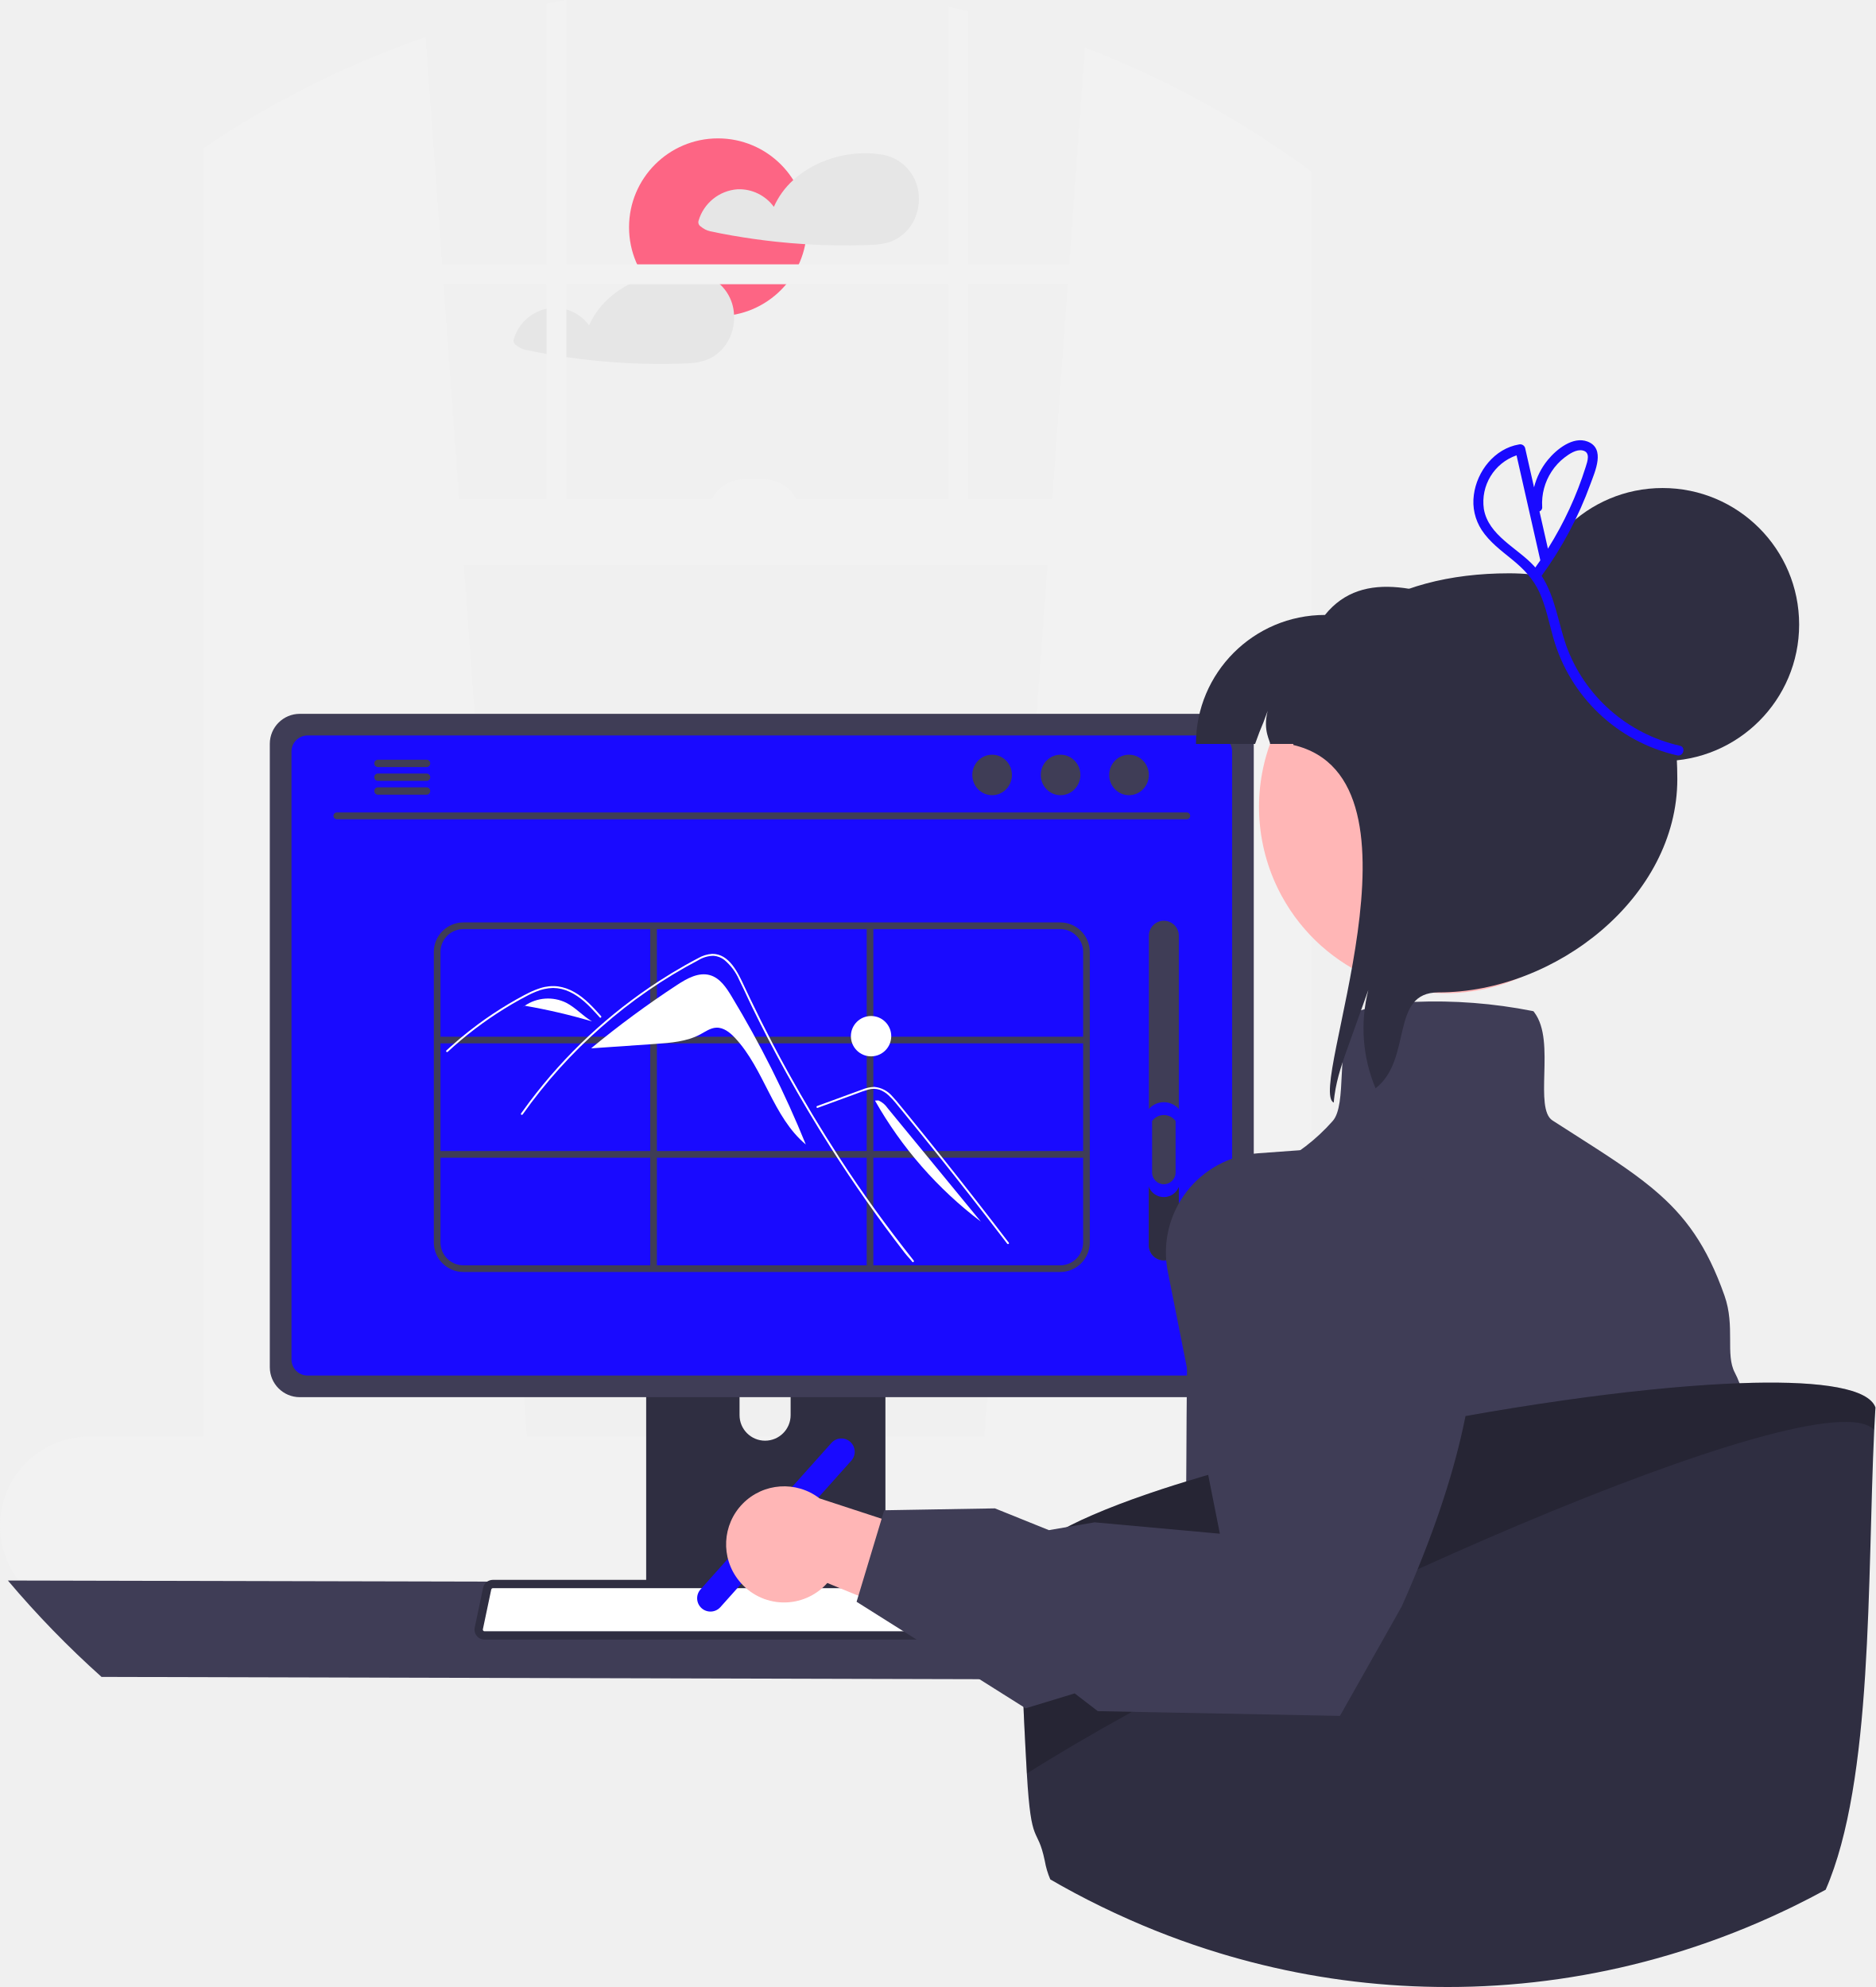
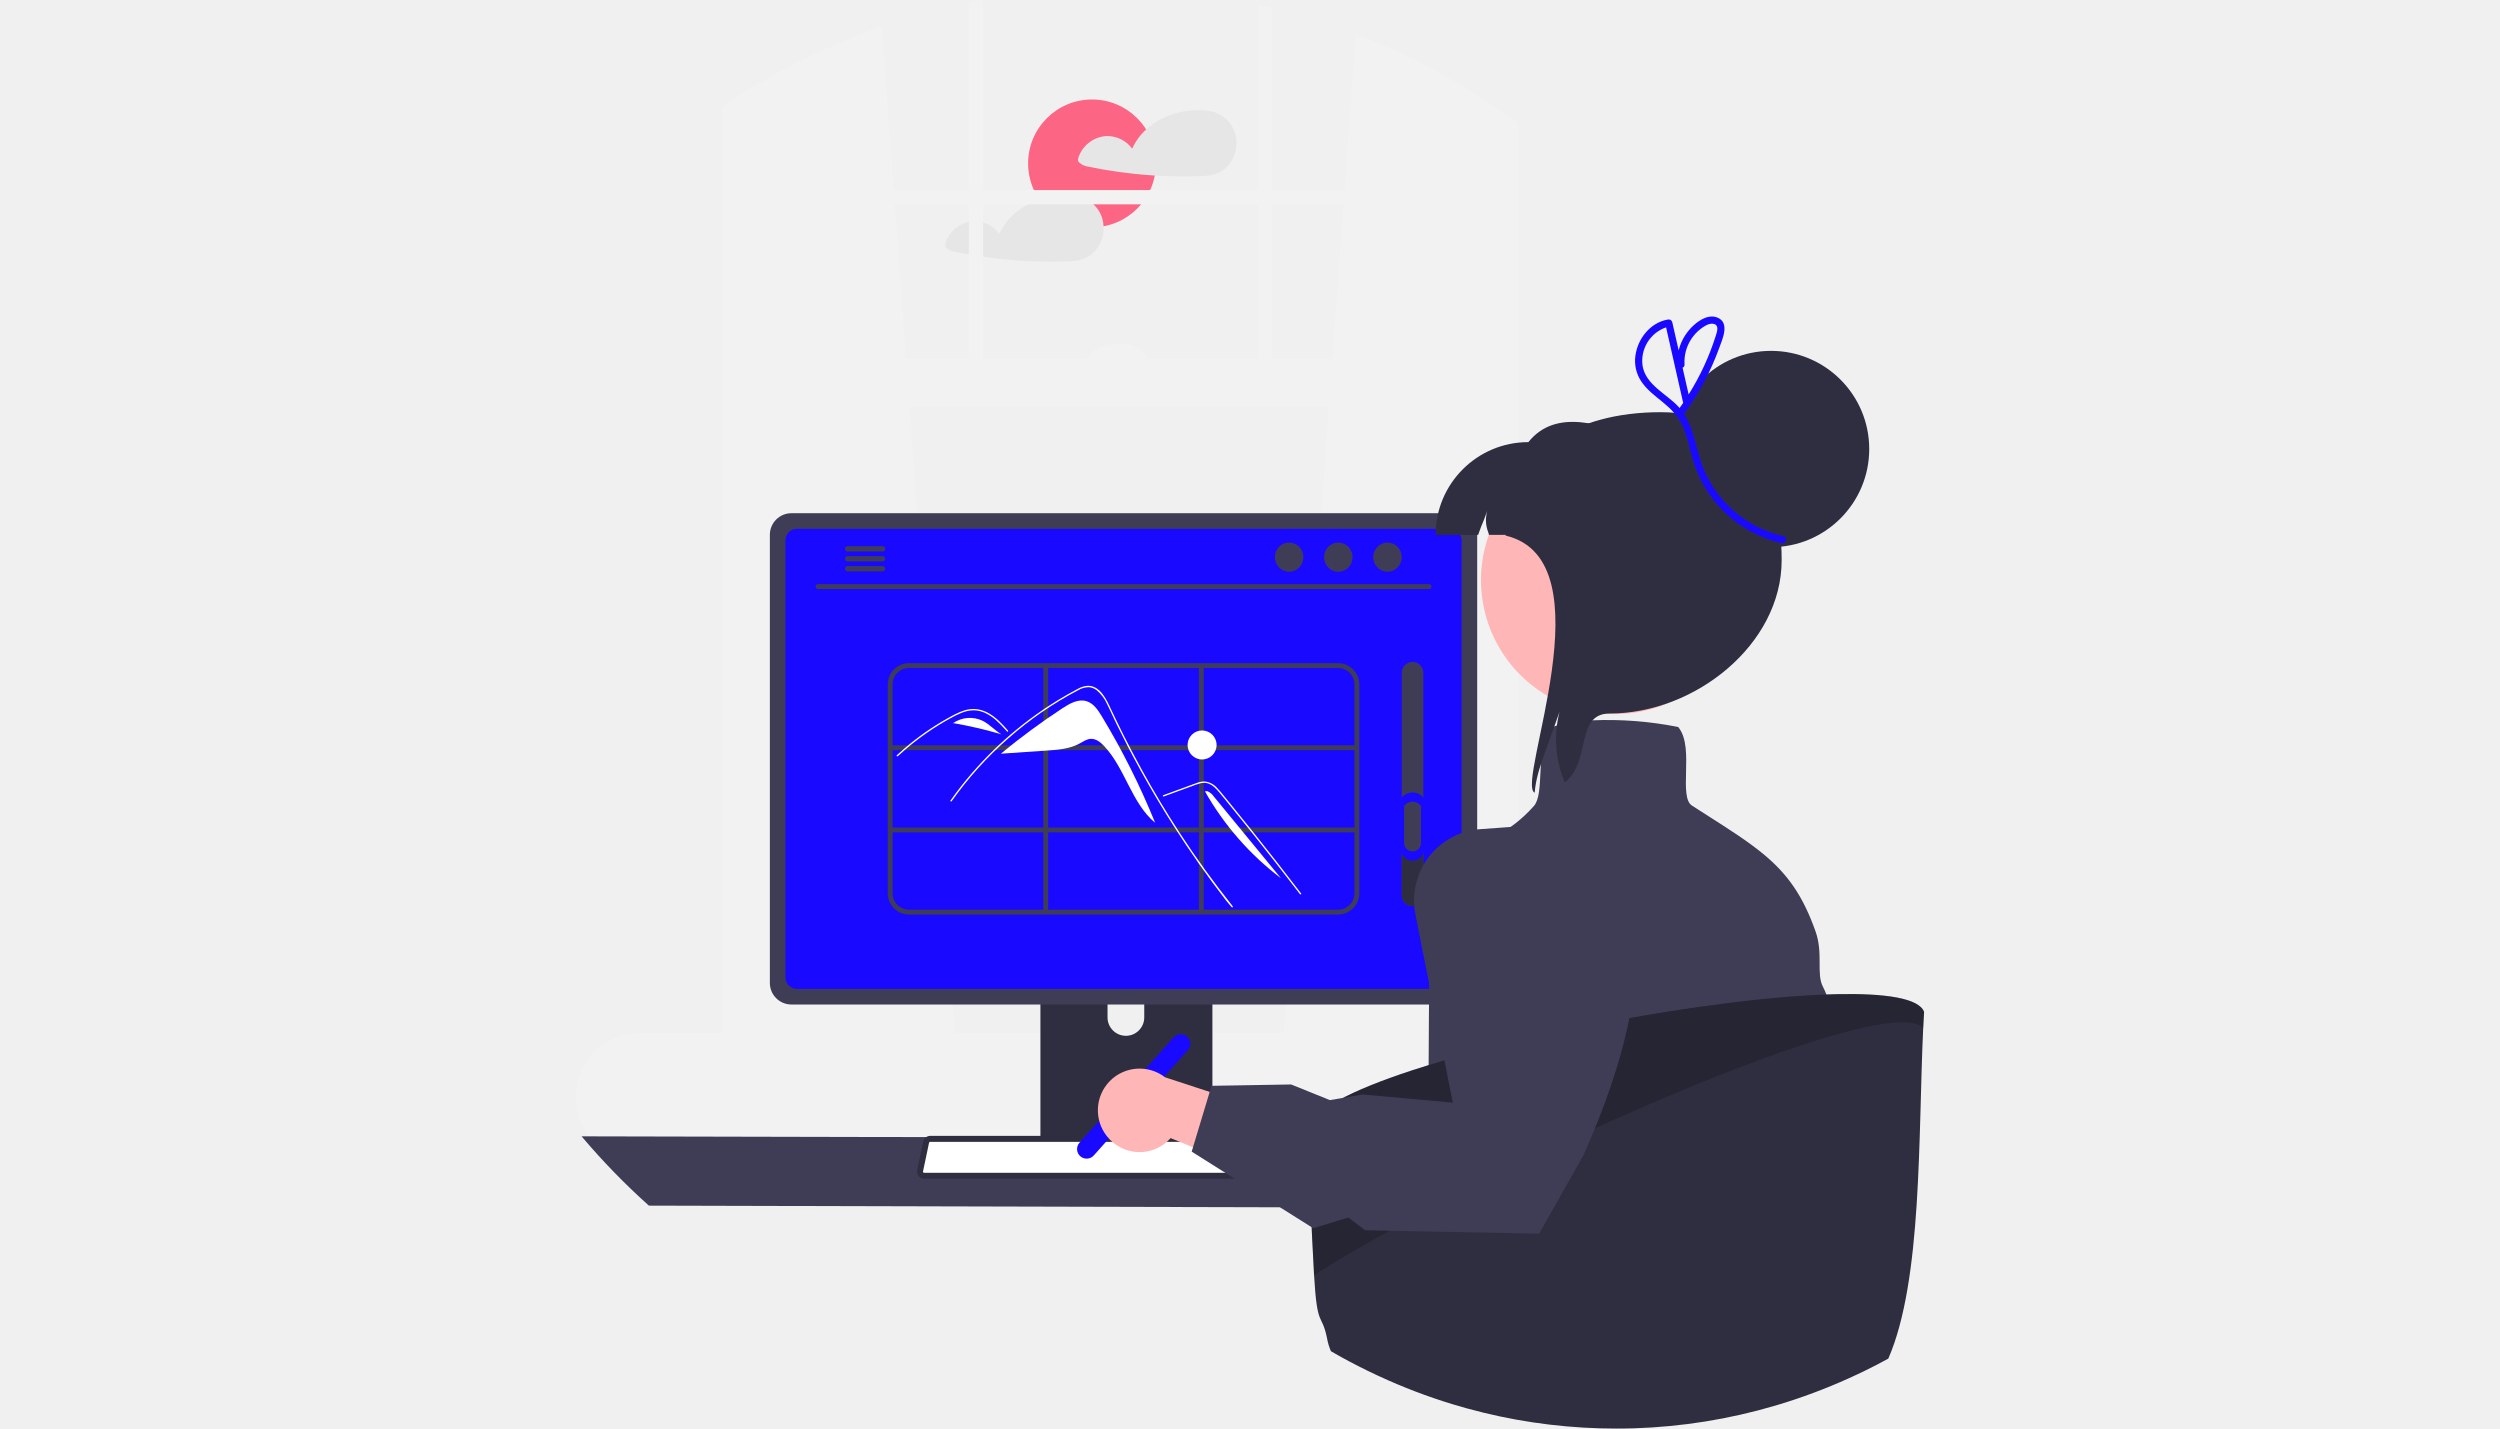
- <svg xmlns="http://www.w3.org/2000/svg" data-name="Layer 1" width="563.232" height="596.817" viewBox="0 0 563.232 596.817">
+ <svg xmlns="http://www.w3.org/2000/svg" data-name="Layer 1" width="700" height="400" viewBox="0 0 563.232 596.817">
  <circle cx="215.615" cy="68.266" r="26.701" fill="#fd6584" />
  <path d="M601.119,230.112a13.235,13.235,0,0,0-11.17-9.29,1.081,1.081,0,0,0-.18,0,1.418,1.418,0,0,0-.22-.05c-8.94-1.16-18.88,1.66-25.57,7.8a23.958,23.958,0,0,0-5.83,8.04,12.917,12.917,0,0,0-10.83-5.28,13.184,13.184,0,0,0-11.8,9.51,1.526,1.526,0,0,0,.69,1.69,6.673,6.673,0,0,0,2.79,1.42c2.21.47,4.44.9,6.67,1.29q6.54,1.14,13.15,1.85,4.365.465,8.75.74c6.04.38,12.11.47,18.16.28,3-.1,5.88-.2,8.62-1.52a12.798,12.798,0,0,0,4.95-4.31A14.548,14.548,0,0,0,601.119,230.112Z" transform="translate(-325.7462 -174.4889)" fill="#e6e6e6" />
  <path d="M546.189,269.012a13.652,13.652,0,0,0-.56-3.3,13.26,13.26,0,0,0-11.18-9.29.965.965,0,0,0-.17,0,1.887,1.887,0,0,0-.23-.05,33.194,33.194,0,0,0-14.69,1.51c-7.26,2.43-13.63,7.33-16.7,14.33a12.922,12.922,0,0,0-10.84-5.28,13.183,13.183,0,0,0-11.8,9.51,1.555,1.555,0,0,0,.69,1.69,6.733,6.733,0,0,0,2.79,1.42c2.22.47,4.44.9,6.68,1.29q6.54,1.14,13.14,1.85a195.164,195.164,0,0,0,26.92,1.02c2.99-.1,5.88-.2,8.62-1.52a12.77,12.77,0,0,0,4.94-4.31A14.264,14.264,0,0,0,546.189,269.012Z" transform="translate(-325.7462 -174.4889)" fill="#e6e6e6" />
  <path d="M743.876,605.969h-24.34V225.999c-1.64-1.21-3.29-2.41-4.96-3.58q-.495-.345-.99-.69a288.322,288.322,0,0,0-62.01-32.94l-4.72,65.1-0.0.004H616.486V177.879c-1.98-.49-3.96-.95-5.96-1.38v77.394h-114.68V174.489c-1.99.37-3.98.75-5.96,1.16v78.244H458.517l-0-.004-4.95-68.27a287.687,287.687,0,0,0-60.78,29.46c-.66.42-1.32.84-1.98,1.28-1.33.86-2.66,1.74-3.97,2.63v386.98h-34.27a26.803,26.803,0,0,0-24.89,36.79,25.54,25.54,0,0,0,1.75,3.56,27.095,27.095,0,0,0,3.02,4.18,26.76,26.76,0,0,0,20.12,9.11h391.31a26.82,26.82,0,0,0,0-53.64ZM640.316,344.271l-18.93,261.698h-137.4l-18.93-261.698Zm6.11-84.419-4.67,64.556h-25.27V259.852Zm-35.9,0v64.556H564.894a10.916,10.916,0,0,0-9.723-5.959h-5.959a10.916,10.916,0,0,0-9.723,5.959H495.846V259.852Zm-120.64,64.556h-26.27l-4.67-64.556h30.94Z" transform="translate(-325.7462 -174.4889)" fill="#f2f2f2" />
  <path d="M328.114,649.216a289.004,289.004,0,0,0,28.12,28.95l379.58,1a289.003,289.003,0,0,0,28.12-28.95Z" transform="translate(-325.7462 -174.4889)" fill="#3f3d56" />
  <path d="M519.804,552.406v102.56h71.85v-102.56a3.448,3.448,0,0,0-2.43-3.3,3.175,3.175,0,0,0-1.03-.16h-64.92A3.463,3.463,0,0,0,519.804,552.406Zm28.04,35.24a7.67,7.67,0,0,1,15.34,0v11.9a7.67,7.67,0,0,1-15.34,0Z" transform="translate(-325.7462 -174.4889)" fill="#2f2e41" />
  <path d="M519.584,651.686v9.89a1.946,1.946,0,0,0,1.93,1.94h68.43a1.94,1.94,0,0,0,1.93-1.94v-9.89Z" transform="translate(-325.7462 -174.4889)" fill="#3f3d56" />
  <path d="M406.774,397.886v187.26a9.007,9.007,0,0,0,9,9h277.5a9.007,9.007,0,0,0,9-9v-187.26a9.011,9.011,0,0,0-9-8.99h-277.5A9.012,9.012,0,0,0,406.774,397.886Z" transform="translate(-325.7462 -174.4889)" fill="#3f3d56" />
  <path d="M413.284,400.216v182.62a4.818,4.818,0,0,0,4.81,4.81h272.87a4.818,4.818,0,0,0,4.81-4.81v-182.62a4.82,4.82,0,0,0-4.81-4.82h-272.87A4.821,4.821,0,0,0,413.284,400.216Z" transform="translate(-325.7462 -174.4889)" fill="#190aff" />
  <path d="M468.924,665.846a2.948,2.948,0,0,0,2.32,1.11h162.34a2.987,2.987,0,0,0,2.92-3.6l-2.52-11.97a2.993,2.993,0,0,0-1.86-2.17,2.894,2.894,0,0,0-1.06-.2h-157.31a2.894,2.894,0,0,0-1.06.2,2.992,2.992,0,0,0-1.86,2.17l-2.52,11.97A2.985,2.985,0,0,0,468.924,665.846Z" transform="translate(-325.7462 -174.4889)" fill="#2f2e41" />
  <path d="M473.754,651.516a.395.395,0,0,0-.145.025.508.508,0,0,0-.328.353l-2.521,11.977a.478.478,0,0,0,.102.396l.011.014a.449.449,0,0,0,.371.176H633.584a.467.467,0,0,0,.37-.175.459.459,0,0,0,.106-.397l-2.522-11.983a.498.498,0,0,0-.304-.349.436.436,0,0,0-.17-.035Z" transform="translate(-325.7462 -174.4889)" fill="#fff" />
  <path d="M426.867,420.552H682.191a1.016,1.016,0,0,0,0-2.031H426.867a1.016,1.016,0,0,0,0,2.031Z" transform="translate(-325.7462 -174.4889)" fill="#3f3d56" />
  <ellipse cx="339.064" cy="232.765" rx="5.95" ry="6.083" fill="#3f3d56" />
  <ellipse cx="318.508" cy="232.765" rx="5.95" ry="6.083" fill="#3f3d56" />
  <ellipse cx="297.952" cy="232.765" rx="5.95" ry="6.083" fill="#3f3d56" />
  <path d="M438.156,403.786a1.095,1.095,0,0,0,1.09,1.1h14.6a1.105,1.105,0,0,0,0-2.21h-14.6A1.103,1.103,0,0,0,438.156,403.786Z" transform="translate(-325.7462 -174.4889)" fill="#3f3d56" />
  <path d="M438.156,407.936a1.095,1.095,0,0,0,1.09,1.1h14.6a1.105,1.105,0,0,0,0-2.21h-14.6A1.103,1.103,0,0,0,438.156,407.936Z" transform="translate(-325.7462 -174.4889)" fill="#3f3d56" />
  <path d="M438.156,412.076a1.103,1.103,0,0,0,1.09,1.11h14.6a1.105,1.105,0,0,0,0-2.21h-14.6A1.095,1.095,0,0,0,438.156,412.076Z" transform="translate(-325.7462 -174.4889)" fill="#3f3d56" />
  <path d="M644.148,451.546H464.91a8.892,8.892,0,0,0-8.881,8.881v87.237a8.892,8.892,0,0,0,8.881,8.882H644.148a8.892,8.892,0,0,0,8.881-8.882V460.428A8.892,8.892,0,0,0,644.148,451.546Zm6.881,8.881v25.452h-63v-32.333h56.119A6.889,6.889,0,0,1,651.029,460.428Zm-128,59.786v-32.334h63v32.334Zm63,2v32.333h-63v-32.333Zm-65-2h-63v-32.334h63Zm2-34.334v-32.333h63v32.333Zm65,2h63v32.334h-63Zm-123.119-34.333H521.029v32.333h-63V460.428A6.889,6.889,0,0,1,464.91,453.546ZM458.029,547.664V522.213h63v32.333H464.91A6.889,6.889,0,0,1,458.029,547.664Zm186.119,6.882H588.029v-32.333h63v25.451A6.889,6.889,0,0,1,644.148,554.546Z" transform="translate(-325.7462 -174.4889)" fill="#3f3d56" />
  <path d="M545.419,473.695c-1.591-2.631-3.475-5.439-6.427-6.298-3.418-.995-6.93.981-9.908,2.931a288.726,288.726,0,0,0-25.695,18.932l.009.102,19.174-1.322c4.618-.318,9.394-.681,13.475-2.865,1.549-.829,3.058-1.936,4.813-2.013,2.18-.096,4.081,1.427,5.575,3.017,8.837,9.41,11.394,23.799,21.307,32.066A314.616,314.616,0,0,0,545.419,473.695Z" transform="translate(-325.7462 -174.4889)" fill="#fff" />
  <path d="M599.736,553.506c-.977-1.234-1.376-1.523-2.34-2.768q-11.773-15.226-22.131-31.481-7.036-11.04-13.373-22.503-3.017-5.45-5.869-10.985-2.213-4.292-4.327-8.635c-.403-.827-.795-1.658-1.184-2.491-.918-1.958-1.82-3.926-2.787-5.858a16.114,16.114,0,0,0-4.47-5.989,6.098,6.098,0,0,0-3.177-1.222,8.862,8.862,0,0,0-4.599,1.318,148.048,148.048,0,0,0-29.112,20.075A151.559,151.559,0,0,0,482.714,509.22c-.209.298-.703.013-.492-.287q1.246-1.762,2.542-3.487A152.397,152.397,0,0,1,523.671,469.155q3.785-2.453,7.711-4.675c1.319-.747,2.645-1.485,3.993-2.177a9.728,9.728,0,0,1,4.234-1.312c5.137-.08,7.797,5.738,9.624,9.653q.861,1.848,1.743,3.685,3.334,6.973,6.924,13.818,2.216,4.226,4.529,8.404,7.198,13.007,15.301,25.488c7.156,11.022,14.256,20.758,22.408,31.064C600.364,553.388,599.962,553.795,599.736,553.506Z" transform="translate(-325.7462 -174.4889)" fill="#fff" />
  <path d="M505.858,480.093c-.298-.333-.595-.665-.895-.998-2.369-2.62-4.911-5.209-8.164-6.711a11.844,11.844,0,0,0-4.962-1.15,14.161,14.161,0,0,0-5.152,1.124c-.776.31-1.534.662-2.281,1.036-.854.43-1.692.888-2.527,1.35q-2.35,1.3-4.639,2.715-4.554,2.815-8.824,6.059-2.213,1.683-4.335,3.475-1.973,1.665-3.867,3.42c-.27.249-.673-.154-.403-.403.333-.31.669-.618,1.006-.922q1.426-1.289,2.898-2.529,2.684-2.264,5.506-4.354,4.389-3.251,9.08-6.061,2.344-1.403,4.753-2.688c.485-.259.975-.511,1.472-.751a23.46,23.46,0,0,1,3.498-1.424,12.445,12.445,0,0,1,5.284-.519,13.756,13.756,0,0,1,4.875,1.686c3.194,1.785,5.671,4.546,8.082,7.24C506.505,479.962,506.103,480.367,505.858,480.093Z" transform="translate(-325.7462 -174.4889)" fill="#fff" />
  <path d="M571.304,507.242l7.654-2.799,3.8-1.39a38.862,38.862,0,0,1,3.752-1.292,5.919,5.919,0,0,1,3.396.043,7.827,7.827,0,0,1,2.649,1.642,21.495,21.495,0,0,1,2.172,2.32c.827.994,1.643,1.999,2.461,3q5.069,6.199,10.072,12.452,5.003,6.253,9.938,12.559,4.948,6.321,9.827,12.696.598.781,1.195,1.563c.22.288.715.004.492-.288q-4.916-6.438-9.9-12.824-4.997-6.401-10.062-12.748-5.065-6.347-10.199-12.638-1.279-1.567-2.562-3.131c-.722-.879-1.435-1.768-2.227-2.587a8.025,8.025,0,0,0-5.441-2.867,10.501,10.501,0,0,0-3.701.814c-1.28.463-2.556.934-3.834,1.402l-7.707,2.819-1.927.705c-.342.125-.194.676.152.55Z" transform="translate(-325.7462 -174.4889)" fill="#fff" />
  <path d="M495.792,475.68a12.357,12.357,0,0,0-12.445.89,177.498,177.498,0,0,1,20.194,4.713C500.786,479.669,498.631,477.139,495.792,475.68Z" transform="translate(-325.7462 -174.4889)" fill="#fff" />
  <path d="M483.309,476.563l-.749.609c.253-.213.517-.413.787-.602Z" transform="translate(-325.7462 -174.4889)" fill="#fff" />
  <path d="M592.265,507.27a6.371,6.371,0,0,0-2.695-2.25l-1.052.041a119.342,119.342,0,0,0,31.787,36.34Z" transform="translate(-325.7462 -174.4889)" fill="#fff" />
  <circle cx="261.597" cy="311.227" r="6.059" fill="#fff" />
  <path d="M675.268,553.046a4.507,4.507,0,0,0,4.5-4.5v-93a4.5,4.5,0,1,0-9,0v93A4.507,4.507,0,0,0,675.268,553.046Z" transform="translate(-325.7462 -174.4889)" fill="#3f3d56" />
  <path d="M675.268,553.046a4.507,4.507,0,0,0,4.5-4.5v-19.72a5.581,5.581,0,0,0-9,0v19.72A4.507,4.507,0,0,0,675.268,553.046Z" transform="translate(-325.7462 -174.4889)" fill="#2f2e41" />
  <path d="M675.268,534.046a4.847,4.847,0,0,0,4.84-4.84V507.998a6.002,6.002,0,0,0-9.679,0V529.207A4.847,4.847,0,0,0,675.268,534.046Z" transform="translate(-325.7462 -174.4889)" fill="#190aff" />
  <path d="M675.268,530.19a3.535,3.535,0,0,0,3.53-3.53V511.191a4.378,4.378,0,0,0-7.06,0v15.469A3.535,3.535,0,0,0,675.268,530.19Z" transform="translate(-325.7462 -174.4889)" fill="#3f3d56" />
  <path d="M536.445,657.525a4.004,4.004,0,0,1-.317-5.648L575.444,607.885a4,4,0,0,1,5.965,5.331l-39.316,43.992A4.004,4.004,0,0,1,536.445,657.525Z" transform="translate(-325.7462 -174.4889)" fill="#190aff" />
  <path d="M862.596,729.955c0,7.29-1.72,12.87-1.51,17.33a287.268,287.268,0,0,1-36.3,13.02c-1.4.4-2.8.78-4.21,1.16-7.63-23.36-15.27-44.75-18.28-47.02-6.89-5.17-10.34,16.22-10.34,11.05,0-5.17,3.45-5.17-5.16-12.06-8.62-6.89-3.45-37.9-3.45-37.9l-12.06-31.01,13.49-49.46,17.52-64.25h17.23s.51.37,1.36,1.06c4.31,3.52,17.31,15.28,15.87,28.23-.43,3.86.53,15.08,2.2,30.02,5.08,45.11,16.75,94.15,16.75,107.09C855.706,714.445,862.596,719.615,862.596,729.955Z" transform="translate(-325.7462 -174.4889)" fill="#e6e6e6" />
  <path d="M848.148,589.956c-.02-.05-.03-.09-.05-.13a26.641,26.641,0,0,0-1.35-3.04c-2.91-5.47.17-13.87-3.11-23.15-5.3-15.04-11.76-23.91-21.23-31.86-.28-.24-.56-.47-.85-.71l-.01-.01c-6.32-5.19-13.94-10.04-23.4-16.08-1.97-1.26-4.03-2.57-6.17-3.95-2.76-1.77-2.61-7.67-2.45-13.91.18-6.93.37-14.11-3.03-18.59l-.22-.29-.35-.09a150.437,150.437,0,0,0-35.42-2.73h-.01a69.659,69.659,0,0,0-14.93,2.19c-.36.1-.72.2-1.07.32-.27.07-.54.16-.81.25l-.22.08-.17.16c-3.29,3.29-4.05,9.19-4.41,15.34v.01q-.105,1.68-.18,3.36c-.28,5.98-.54,11.63-2.74,14.08a57.788,57.788,0,0,1-17.47,13.44c-10.33,5.1-18.5,4.94-18.62,4.94l-.95-.03-.09.94c-6.86,13.07-6.6,46.79-6.81,82.9q-.015,3.015-.04,6.06c-.12,16.82-.44,33.93-1.7,49.52-.55,6.7-1.26,13.11-2.21,19.1-4.62,29.17-25.55,4.95-35.56,24.36a24.526,24.526,0,0,0,1.65,5.55c1.15.68,2.33,1.34,3.5,2q7.785,4.335,15.86,8.09c.3.14.6.28.9.41a236.736,236.736,0,0,0,30.46,11.62c2.03.62,4.06,1.21,6.11,1.77a233.586,233.586,0,0,0,55.61,8.33,1.701,1.701,0,0,1,.23-.01,288.585,288.585,0,0,0,65.84-9.49q.45-.12.9-.24c1.41-.38,2.81-.76,4.21-1.16a287.279,287.279,0,0,0,36.3-13.02,9.238,9.238,0,0,0,.13,1.31,3.03,3.03,0,0,0,.06.42c.02-.16.04-.32.05-.48.06-.47.11-.95.16-1.43C870.608,666.426,857.898,615.756,848.148,589.956Z" transform="translate(-325.7462 -174.4889)" fill="#3f3d56" />
  <path d="M710.714,443.689a55.983,55.983,0,1,0-2.845-47.693c-.256.641-.487,1.281-.718,1.948A55.906,55.906,0,0,0,710.714,443.689Z" transform="translate(-325.7462 -174.4889)" fill="#ffb6b6" />
  <path d="M702.667,397.943c2.409-6.74,1.358-3.229,3.793-9.944-1.589,5.946.923,9.277.692,9.944h66.658V359.194c-19.529-7.74-38.621-14.326-50.154,0A38.751,38.751,0,0,0,684.907,397.943Z" transform="translate(-325.7462 -174.4889)" fill="#2f2e41" />
  <path d="M726.296,505.657c.051-.718.128-1.461.231-2.178.718-5.279,2.511-10.354,4.331-15.377,1.922-5.407,3.87-10.841,5.817-16.248a46.519,46.519,0,0,0,2.178,29.523c11.251-8.765,4.152-28.806,18.862-28.806,35.366,0,71.758-28.678,71.758-64.069,0-35.366-15.172-61.814-50.538-61.814-35.392,0-64.095,16.197-64.787,51.563C757.716,408.502,718.069,502.069,726.296,505.657Z" transform="translate(-325.7462 -174.4889)" fill="#2f2e41" />
  <circle cx="499.308" cy="187.588" r="41.004" fill="#2f2e41" />
  <path d="M888.978,597.236q-.21,3.165-.37,6.74c-2.12,44.89-.29,105.32-14.58,138.11q-4.8,2.625-9.7,5.02-.195.09-.36.18c-.88.43-1.76.85-2.64,1.25a.3.3,0,0,1-.11.06,238.808,238.808,0,0,1-29.81,11.71c-1.25.4-2.51.78-3.77,1.16q-.405.12-.81.24a233.934,233.934,0,0,1-59.04,9.49c-1.04.03-2.06.05-3.05.07-.35.01-.69.02-1.03.02-1.12.01-2.23.02-3.35.02q-3.39,0-6.75-.1a233.586,233.586,0,0,1-55.61-8.33c-2.05-.56-4.08-1.15-6.11-1.77a236.736,236.736,0,0,1-30.46-11.62c-.3-.13-.6-.27-.9-.41q-8.07-3.75-15.86-8.09c-1.17-.66-2.35-1.32-3.5-2a24.526,24.526,0,0,1-1.65-5.55c-2.27-10.91-4.09-3.55-5.39-26.25-1.19-20.81-1.95-41.68-2.23-53.61-.09-3.18-.12-5.73-.13-7.47,1.06-7.58,18.1-16.18,42.95-24.35,2.35-.77,4.78-1.54,7.27-2.3,6.72-2.07,13.9-4.1,21.4-6.06,19.1-5,40.31-9.59,61.36-13.38,10.39-1.86,20.74-3.53,30.79-4.95,17.63-2.5,34.31-4.23,48.58-4.94,1.37-.07,2.71-.13,4.03-.17,1.42-.06,2.81-.1,4.17-.13C872.878,589.376,886.918,591.516,888.978,597.236Z" transform="translate(-325.7462 -174.4889)" fill="#2f2e41" />
  <path d="M888.978,597.236q-.21,3.165-.37,6.74c-15.58-16.78-183.42,58.18-254.48,103.21-1.19-20.81-1.95-41.68-2.23-53.61-.09-3.18-.12-5.73-.13-7.47,1.06-7.58,18.1-16.18,42.95-24.35,2.35-.77,4.78-1.54,7.27-2.3,6.72-2.07,13.9-4.1,21.4-6.06,19.1-5,40.31-9.59,61.36-13.38,10.39-1.86,20.74-3.53,30.79-4.95,17.63-2.5,34.31-4.23,48.58-4.94,1.37-.07,2.71-.13,4.03-.17,1.42-.06,2.81-.1,4.17-.13C872.878,589.376,886.918,591.516,888.978,597.236Z" transform="translate(-325.7462 -174.4889)" opacity="0.2" />
  <path d="M547.647,649.249a17.324,17.324,0,0,0,26.555.706l56.948,23.389-6.145-31.396-53.137-17.397A17.418,17.418,0,0,0,547.647,649.249Z" transform="translate(-325.7462 -174.4889)" fill="#ffb6b6" />
  <path d="M737.082,518.509l-.312-.033-33.209,2.411a29.807,29.807,0,0,0-21.561,11.675,29.215,29.215,0,0,0-3.075,4.997l-.009.005a29.804,29.804,0,0,0-2.456,18.888l15.634,78.703-37.618-3.418-13.732,2.347-16.205-6.538-33.251.566-.771,2.549-6.975,23.123-.548,1.817,50.775,31.997,14.721-4.478,6.935,5.327.333.009L669.51,688.727l58.648,1.15,16.031-28.401,2.505-4.453c18.618-41.709,23.213-70.826,21.755-90.885-.764-10.599-3.214-18.655-6.181-24.727C753.096,522.648,737.727,518.667,737.082,518.509Z" transform="translate(-325.7462 -174.4889)" fill="#3f3d56" />
  <path d="M830.24,398.481a47.347,47.347,0,0,1-34.173-30.183c-2.406-6.978-3.314-14.64-7.352-20.85a111.467,111.467,0,0,0,14.655-27.541c1.382-3.802,4.617-10.705-.868-12.797-4.37-1.667-9.335,2.356-11.926,5.529a21.057,21.057,0,0,0-4.133,8.231q-1.34-5.918-2.68-11.835a1.536,1.536,0,0,0-1.845-1.048c-7.322,1.248-12.632,8.028-13.554,15.169a15.454,15.454,0,0,0,2.356,10.522c2.352,3.578,5.796,6.144,9.074,8.81,3.486,2.836,6.44,5.856,8.314,10.003,1.948,4.31,2.825,9.027,4.117,13.552a50.208,50.208,0,0,0,37.219,35.331C831.325,401.786,832.129,398.894,830.24,398.481Zm-41.347-71.716a17.411,17.411,0,0,1,2.837-10.665,16.892,16.892,0,0,1,3.853-4.174c1.432-1.094,3.545-2.544,5.44-2.142,2.458.521,1.469,3.265.947,4.919q-1.033,3.274-2.272,6.479a106.456,106.456,0,0,1-5.59,12.107c-1.098,2.038-2.271,4.032-3.496,5.994q-1.267-5.594-2.534-11.188A1.256,1.256,0,0,0,788.893,326.766Zm-17.52.597a14.814,14.814,0,0,1,9.817-16.111q3.572,15.77,7.143,31.541c-.491.725-.998,1.439-1.507,2.152-.133-.153-.255-.311-.393-.462C781.44,339.048,772.731,335.342,771.374,327.363Z" transform="translate(-325.7462 -174.4889)" fill="#190aff" />
</svg>
